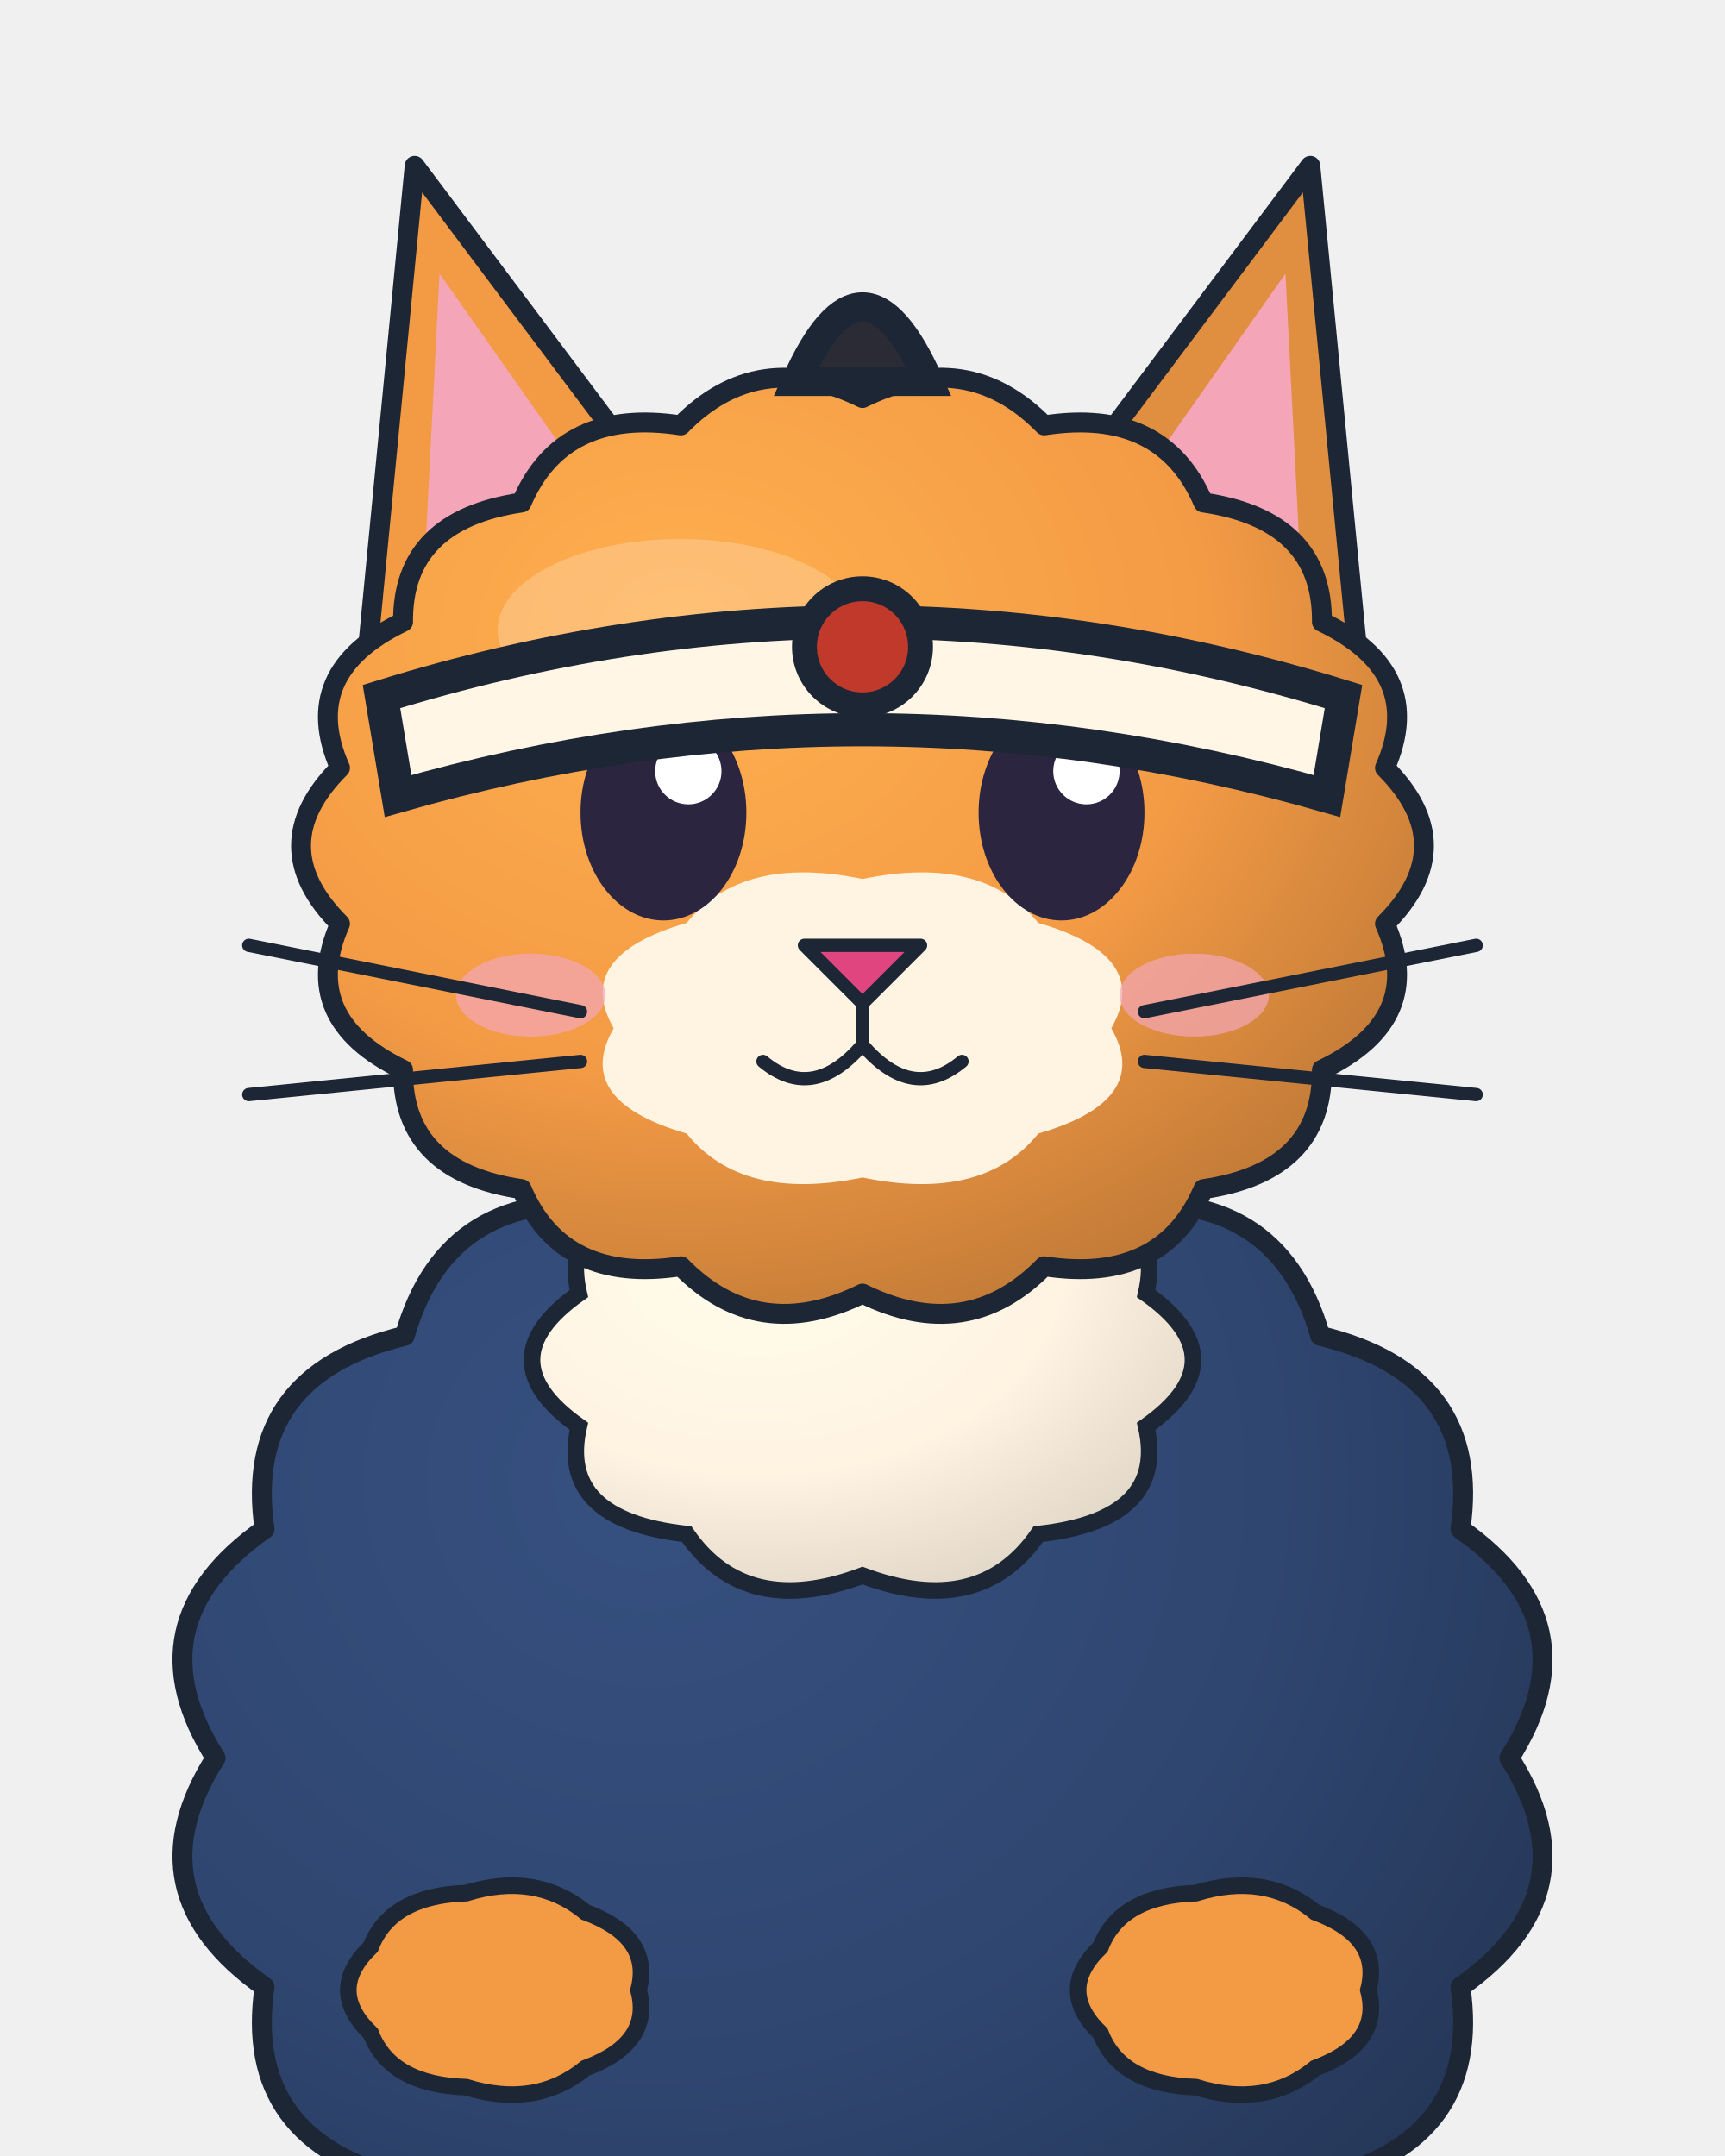
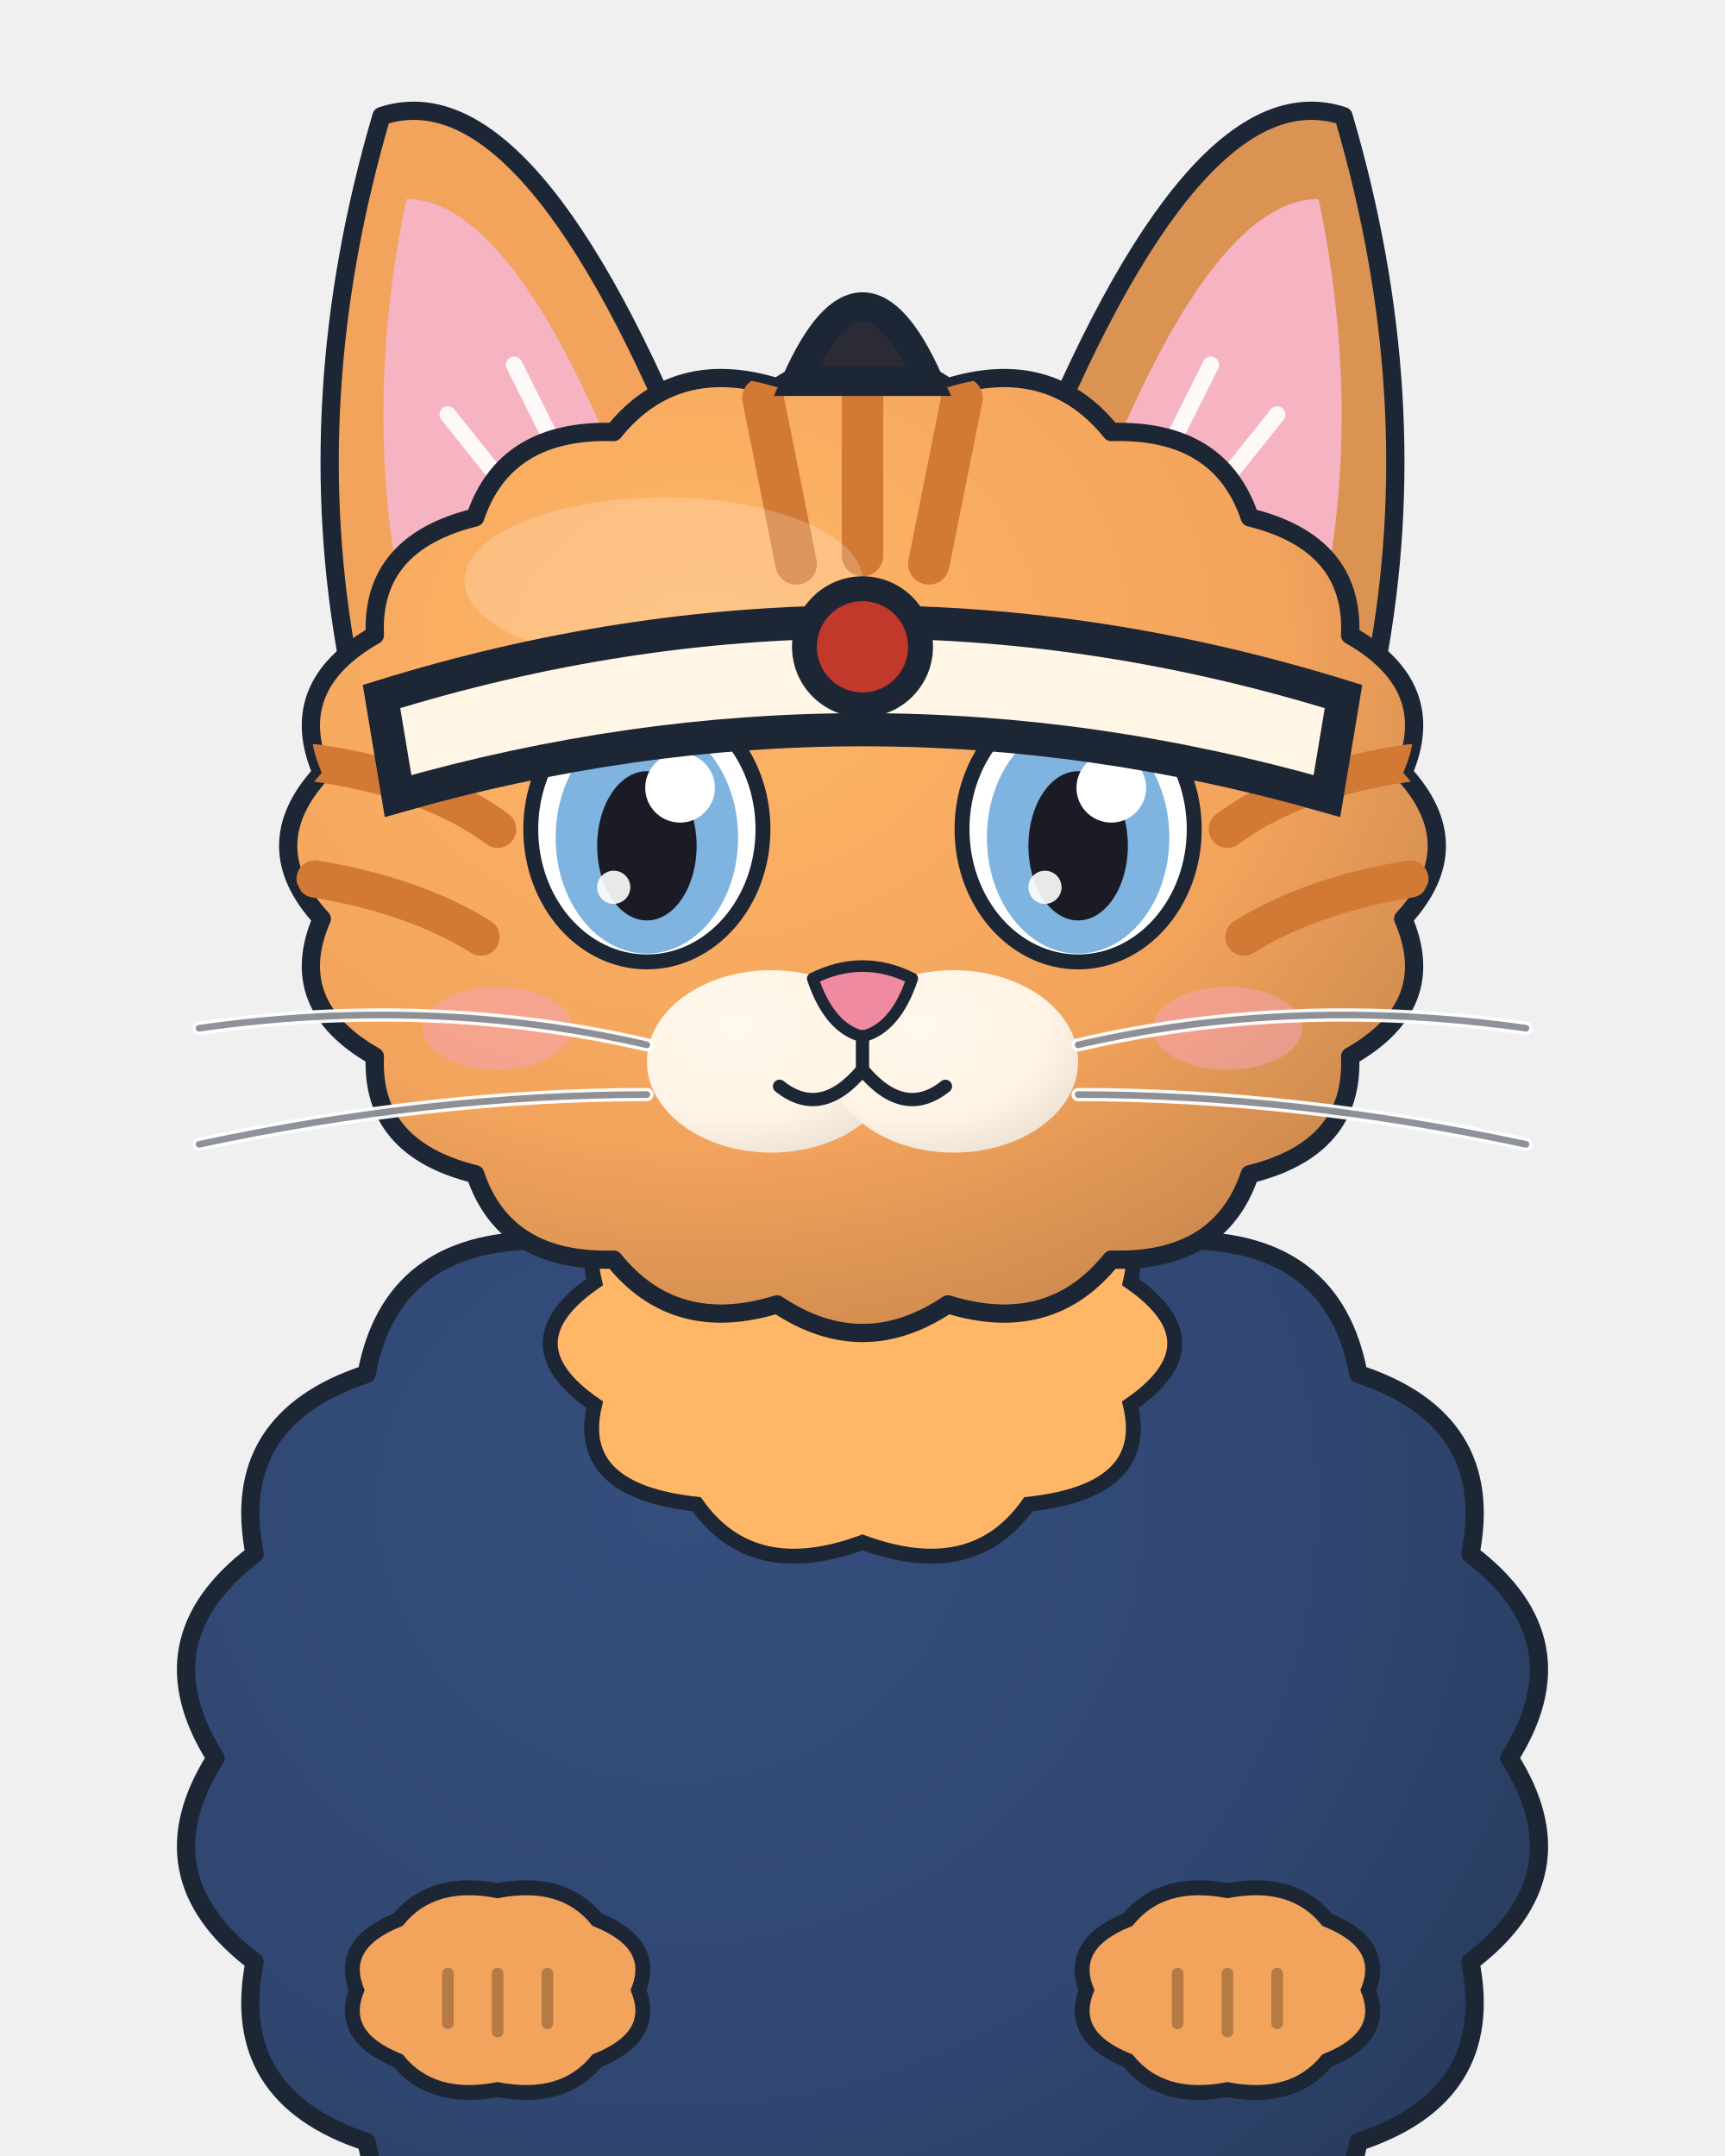
<svg xmlns="http://www.w3.org/2000/svg" viewBox="-104 -252 208 260">
  <defs>
-     <radialGradient id="osamuraiorange09030" cx=".34" cy=".28" r=".85">
-       <stop offset="0" stop-color="#365080" />
-       <stop offset=".55" stop-color="#2f4670" />
-       <stop offset="1" stop-color="#233453" />
+     <radialGradient id="osamuraiorange01549" cx=".36" cy=".30" r=".85">
+       <stop offset="0" stop-color="#354e7d" />
+       <stop offset=".6" stop-color="#2f4670" />
+       <stop offset="1" stop-color="#253757" />
    </radialGradient>
-     <radialGradient id="fsamuraiorange09030" cx=".34" cy=".28" r=".85">
-       <stop offset="0" stop-color="#ffb04f" />
-       <stop offset=".55" stop-color="#f39a45" />
-       <stop offset="1" stop-color="#b47233" />
+     <radialGradient id="fsamuraiorange01549" cx=".36" cy=".30" r=".85">
+       <stop offset="0" stop-color="#ffb767" />
+       <stop offset=".6" stop-color="#f2a35c" />
+       <stop offset="1" stop-color="#bd7f48" />
    </radialGradient>
-     <radialGradient id="bsamuraiorange09030" cx=".34" cy=".28" r=".85">
-       <stop offset="0" stop-color="#fffdeb" />
-       <stop offset=".55" stop-color="#fff3e2" />
-       <stop offset="1" stop-color="#dbd1c2" />
+     <radialGradient id="wsamuraiorange01549" cx=".36" cy=".30" r=".85">
+       <stop offset="0" stop-color="#fff9eb" />
+       <stop offset=".6" stop-color="#fff4e6" />
+       <stop offset="1" stop-color="#e6dccf" />
    </radialGradient>
+     <clipPath id="hsamuraiorange01549">
+       <path d="M65.2 -141.2 Q69.7 -130.8 58.8 -124.6 Q59.3 -113.5 46.7 -110.4 Q43.1 -99.7 30.0 -100.1 Q22.6 -90.9 10.3 -94.7 Q0.0 -87.8 -10.3 -94.7 Q-22.6 -90.9 -30.0 -100.1 Q-43.1 -99.7 -46.7 -110.4 Q-59.3 -113.5 -58.8 -124.6 Q-69.7 -130.8 -65.2 -141.2 Q-73.3 -150.0 -65.2 -158.8 Q-69.7 -169.2 -58.8 -175.4 Q-59.3 -186.5 -46.7 -189.6 Q-43.1 -200.3 -30.0 -199.9 Q-22.6 -209.1 -10.3 -205.3 Q-0.0 -212.2 10.3 -205.3 Q22.6 -209.1 30.0 -199.9 Q43.1 -200.3 46.7 -189.6 Q59.3 -186.5 58.8 -175.4 Q69.7 -169.2 65.2 -158.8 Q73.3 -150.0 65.2 -141.2Z" />
+     </clipPath>
  </defs>
-   <ellipse cx="6" cy="34" rx="78" ry="16" fill="#000" opacity=".16" />
-   <path d="M78.0 -40.0 Q88.3 -23.8 72.1 -12.4 Q74.8 6.2 55.2 10.9 Q50.0 29.1 29.8 26.5 Q17.6 41.5 0.0 32.0 Q-17.6 41.5 -29.8 26.5 Q-50.0 29.1 -55.2 10.9 Q-74.8 6.2 -72.1 -12.4 Q-88.3 -23.8 -78.0 -40.0 Q-88.3 -56.2 -72.1 -67.6 Q-74.8 -86.2 -55.2 -90.9 Q-50.0 -109.1 -29.8 -106.5 Q-17.6 -121.5 -0.0 -112.0 Q17.6 -121.5 29.8 -106.5 Q50.0 -109.1 55.2 -90.9 Q74.8 -86.2 72.1 -67.6 Q88.3 -56.2 78.0 -40.0Z" fill="url(#osamuraiorange09030)" stroke="#1d2635" stroke-width="2.4" stroke-linejoin="round" />
-   <path d="M34.2 -80.0 Q36.8 -68.7 21.2 -67.0 Q14.1 -56.7 0.0 -62.0 Q-14.1 -56.7 -21.2 -67.0 Q-36.8 -68.7 -34.2 -80.0 Q-45.5 -88.0 -34.2 -96.0 Q-36.8 -107.3 -21.2 -109.0 Q-14.1 -119.3 -0.0 -114.0 Q14.1 -119.3 21.2 -109.0 Q36.8 -107.3 34.2 -96.0 Q45.5 -88.0 34.2 -80.0Z" fill="url(#bsamuraiorange09030)" stroke="#1d2635" stroke-width="2" />
-   <path d="M-24 -192 L-54 -232 L-60 -170Z" fill="#f39a45" stroke="#1d2635" stroke-width="2.4" stroke-linejoin="round" />
-   <path d="M-32 -192 L-51 -219 L-53 -180Z" fill="#f4a6b8" />
-   <path d="M24 -192 L54 -232 L60 -170Z" fill="#e08e3f" stroke="#1d2635" stroke-width="2.4" stroke-linejoin="round" />
-   <path d="M32 -192 L51 -219 L53 -180Z" fill="#f4a6b8" />
-   <path d="M63.0 -140.6 Q68.1 -129.1 55.4 -123.0 Q55.5 -110.7 41.1 -108.6 Q36.2 -97.1 21.9 -99.3 Q12.6 -89.8 0.0 -96.0 Q-12.6 -89.8 -21.9 -99.3 Q-36.2 -97.1 -41.1 -108.6 Q-55.5 -110.7 -55.4 -123.0 Q-68.1 -129.1 -63.0 -140.6 Q-72.4 -150.0 -63.0 -159.4 Q-68.1 -170.9 -55.4 -177.0 Q-55.5 -189.3 -41.1 -191.4 Q-36.2 -202.9 -21.9 -200.7 Q-12.6 -210.2 -0.0 -204.0 Q12.6 -210.2 21.9 -200.7 Q36.2 -202.9 41.1 -191.4 Q55.5 -189.3 55.4 -177.0 Q68.1 -170.9 63.0 -159.4 Q72.4 -150.0 63.0 -140.6Z" fill="url(#fsamuraiorange09030)" stroke="#1d2635" stroke-width="2.4" stroke-linejoin="round" />
-   <ellipse cx="-22" cy="-176" rx="22" ry="11" fill="#fff" opacity=".22" />
-   <path d="M30.0 -128.0 Q35.0 -119.3 21.2 -115.3 Q14.5 -107.0 0.0 -110.0 Q-14.5 -107.0 -21.2 -115.3 Q-35.0 -119.3 -30.0 -128.0 Q-35.0 -136.7 -21.2 -140.7 Q-14.5 -149.0 -0.0 -146.0 Q14.5 -149.0 21.2 -140.7 Q35.0 -136.7 30.0 -128.0Z" fill="#fff3e2" />
-   <ellipse cx="-24" cy="-154" rx="10" ry="13" fill="#2b2540" />
-   <circle cx="-21" cy="-159" r="4" fill="#fff" />
-   <ellipse cx="-40" cy="-132" rx="9" ry="5" fill="#f4a6b8" opacity=".7" />
-   <path d="M-34 -130 L-74 -138 M-34 -124 L-74 -120" stroke="#1d2635" stroke-width="1.6" stroke-linecap="round" />
-   <ellipse cx="24" cy="-154" rx="10" ry="13" fill="#2b2540" />
-   <circle cx="27" cy="-159" r="4" fill="#fff" />
-   <ellipse cx="40" cy="-132" rx="9" ry="5" fill="#f4a6b8" opacity=".7" />
-   <path d="M34 -130 L74 -138 M34 -124 L74 -120" stroke="#1d2635" stroke-width="1.6" stroke-linecap="round" />
-   <path d="M-7 -138 H7 L0 -131Z" fill="#e0457f" stroke="#1d2635" stroke-width="1.6" stroke-linejoin="round" />
-   <path d="M0 -131 V-126 M0 -126 Q-6 -119 -12 -124 M0 -126 Q6 -119 12 -124" fill="none" stroke="#1d2635" stroke-width="1.6" stroke-linecap="round" />
+   <ellipse cx="6" cy="34" rx="78" ry="15" fill="#000" opacity=".15" />
+   <path d="M78.0 -40.0 Q87.0 -25.8 73.3 -15.4 Q76.5 0.8 59.8 6.3 Q56.8 22.4 39.0 22.4 Q30.2 36.6 13.5 30.9 Q0.0 41.5 -13.5 30.9 Q-30.2 36.6 -39.0 22.4 Q-56.8 22.4 -59.8 6.3 Q-76.5 0.8 -73.3 -15.4 Q-87.0 -25.8 -78.0 -40.0 Q-87.0 -54.2 -73.3 -64.6 Q-76.5 -80.8 -59.8 -86.3 Q-56.8 -102.4 -39.0 -102.4 Q-30.2 -116.6 -13.5 -110.9 Q-0.0 -121.5 13.5 -110.9 Q30.2 -116.6 39.0 -102.4 Q56.8 -102.4 59.8 -86.3 Q76.5 -80.8 73.3 -64.6 Q87.0 -54.2 78.0 -40.0Z" fill="url(#osamuraiorange01549)" stroke="#1d2635" stroke-width="2.2" stroke-linejoin="round" />
+   <path d="M32.3 -82.6 Q34.8 -72.2 20.0 -70.6 Q13.3 -61.1 0.0 -66.0 Q-13.3 -61.1 -20.0 -70.6 Q-34.8 -72.2 -32.3 -82.6 Q-43.0 -90.0 -32.3 -97.4 Q-34.8 -107.8 -20.0 -109.4 Q-13.3 -118.9 -0.0 -114.0 Q13.3 -118.9 20.0 -109.4 Q34.8 -107.8 32.3 -97.4 Q43.0 -90.0 32.3 -82.6Z" fill="#ffb767" stroke="#1d2635" stroke-width="1.8" />
+   <path d="M-20 -194 Q-40 -244 -58 -238 Q-68 -204 -62 -172Z" fill="#f2a35c" stroke="#1d2635" stroke-width="2.2" stroke-linejoin="round" />
+   <path d="M-28 -192 Q-42 -228 -55 -228 Q-60 -204 -56 -182Z" fill="#f6b3c2" />
+   <path d="M-36 -196 l-6 -12 M-42 -192 l-8 -10" stroke="#fff" stroke-width="2" stroke-linecap="round" opacity=".9" />
+   <path d="M20 -194 Q40 -244 58 -238 Q68 -204 62 -172Z" fill="#da9353" stroke="#1d2635" stroke-width="2.2" stroke-linejoin="round" />
+   <path d="M28 -192 Q42 -228 55 -228 Q60 -204 56 -182Z" fill="#f6b3c2" />
+   <path d="M36 -196 l6 -12 M42 -192 l8 -10" stroke="#fff" stroke-width="2" stroke-linecap="round" opacity=".9" />
+   <path d="M65.2 -141.2 Q69.7 -130.8 58.8 -124.6 Q59.3 -113.5 46.7 -110.4 Q43.1 -99.7 30.0 -100.1 Q22.6 -90.9 10.3 -94.7 Q0.0 -87.8 -10.3 -94.7 Q-22.6 -90.9 -30.0 -100.1 Q-43.1 -99.7 -46.7 -110.4 Q-59.3 -113.5 -58.8 -124.6 Q-69.7 -130.8 -65.2 -141.2 Q-73.3 -150.0 -65.2 -158.8 Q-69.7 -169.2 -58.8 -175.4 Q-59.3 -186.5 -46.7 -189.6 Q-43.1 -200.3 -30.0 -199.9 Q-22.6 -209.1 -10.3 -205.3 Q-0.0 -212.2 10.3 -205.3 Q22.6 -209.1 30.0 -199.9 Q43.1 -200.3 46.7 -189.6 Q59.3 -186.5 58.8 -175.4 Q69.7 -169.2 65.2 -158.8 Q73.3 -150.0 65.2 -141.2Z" fill="url(#fsamuraiorange01549)" stroke="#1d2635" stroke-width="2.2" stroke-linejoin="round" />
+   <g clip-path="url(#hsamuraiorange01549)">
+     <path d="M-12 -204 l4 20 M0 -207 v22 M12 -204 l-4 20" stroke="#d27a35" stroke-width="5" stroke-linecap="round" />
+     <path d="M-66 -160 q14 2 22 8 M-66 -146 q12 2 20 7" stroke="#d27a35" stroke-width="4.5" stroke-linecap="round" fill="none" />
+     <path d="M66 -160 q-14 2 -22 8 M66 -146 q-12 2 -20 7" stroke="#d27a35" stroke-width="4.5" stroke-linecap="round" fill="none" />
+   </g>
+   <ellipse cx="-24" cy="-182" rx="24" ry="10" fill="#fff" opacity=".2" />
+   <ellipse cx="-11" cy="-124" rx="15" ry="11" fill="url(#wsamuraiorange01549)" />
+   <ellipse cx="11" cy="-124" rx="15" ry="11" fill="url(#wsamuraiorange01549)" />
+   <ellipse cx="-26" cy="-152" rx="14" ry="16" fill="#fff" stroke="#1d2635" stroke-width="1.8" />
+   <ellipse cx="-26" cy="-151" rx="11" ry="14" fill="#7fb4e0" />
+   <ellipse cx="-26" cy="-150" rx="6" ry="9" fill="#1b1b26" />
+   <circle cx="-22" cy="-157" r="4.2" fill="#fff" />
+   <circle cx="-30" cy="-145" r="2" fill="#fff" opacity=".9" />
+   <ellipse cx="-44" cy="-128" rx="9" ry="5" fill="#f6a3b6" opacity=".55" />
+   <path d="M-26 -126 Q-52 -132 -80 -128 M-26 -120 Q-52 -120 -80 -114" fill="none" stroke="#fff" stroke-width="1.6" stroke-linecap="round" opacity=".95" />
+   <path d="M-26 -126 Q-52 -132 -80 -128 M-26 -120 Q-52 -120 -80 -114" fill="none" stroke="#1d2635" stroke-width=".8" stroke-linecap="round" opacity=".5" />
+   <ellipse cx="26" cy="-152" rx="14" ry="16" fill="#fff" stroke="#1d2635" stroke-width="1.8" />
+   <ellipse cx="26" cy="-151" rx="11" ry="14" fill="#7fb4e0" />
+   <ellipse cx="26" cy="-150" rx="6" ry="9" fill="#1b1b26" />
+   <circle cx="30" cy="-157" r="4.2" fill="#fff" />
+   <circle cx="22" cy="-145" r="2" fill="#fff" opacity=".9" />
+   <ellipse cx="44" cy="-128" rx="9" ry="5" fill="#f6a3b6" opacity=".55" />
+   <path d="M26 -126 Q52 -132 80 -128 M26 -120 Q52 -120 80 -114" fill="none" stroke="#fff" stroke-width="1.6" stroke-linecap="round" opacity=".95" />
+   <path d="M26 -126 Q52 -132 80 -128 M26 -120 Q52 -120 80 -114" fill="none" stroke="#1d2635" stroke-width=".8" stroke-linecap="round" opacity=".5" />
+   <path d="M-6 -134 Q0 -137 6 -134 Q4 -128 0 -127 Q-4 -128 -6 -134Z" fill="#ef8aa0" stroke="#1d2635" stroke-width="1.4" stroke-linejoin="round" />
+   <path d="M0 -127 V-123 M0 -123 Q-5 -117 -10 -121 M0 -123 Q5 -117 10 -121" fill="none" stroke="#1d2635" stroke-width="1.6" stroke-linecap="round" />
  <path d="M-58 -168 Q0 -186 58 -168 L56 -156 Q0 -172 -56 -156Z" fill="#fff6e5" stroke="#1d2635" stroke-width="4" />
  <circle cx="0" cy="-174" r="7" fill="#c0392b" stroke="#1d2635" stroke-width="3" />
  <path d="M-8 -206 Q0 -224 8 -206Z" fill="#2b2b36" stroke="#1d2635" stroke-width="3.5" />
-   <path d="M-27.0 -12.0 Q-25.3 -5.6 -33.4 -2.6 Q-39.4 2.3 -47.8 -0.3 Q-56.9 -0.6 -59.3 -6.8 Q-64.7 -12.0 -59.3 -17.2 Q-56.9 -23.4 -47.8 -23.7 Q-39.4 -26.3 -33.4 -21.4 Q-25.3 -18.4 -27.0 -12.0Z" fill="#f39a45" stroke="#1d2635" stroke-width="2" />
-   <path d="M61.0 -12.0 Q62.7 -5.6 54.6 -2.6 Q48.6 2.3 40.2 -0.3 Q31.1 -0.6 28.7 -6.8 Q23.3 -12.0 28.7 -17.2 Q31.1 -23.4 40.2 -23.7 Q48.6 -26.3 54.6 -21.4 Q62.7 -18.4 61.0 -12.0Z" fill="#f39a45" stroke="#1d2635" stroke-width="2" />
+   <path d="M-27.0 -12.0 Q-24.8 -6.4 -32.0 -3.5 Q-36.1 1.5 -44.0 0.0 Q-51.9 1.5 -56.0 -3.5 Q-63.2 -6.4 -61.0 -12.0 Q-63.2 -17.6 -56.0 -20.5 Q-51.9 -25.5 -44.0 -24.0 Q-36.1 -25.5 -32.0 -20.5 Q-24.8 -17.6 -27.0 -12.0Z" fill="#f2a35c" stroke="#1d2635" stroke-width="1.8" />
+   <path d="M-50 -8 v-6 M-44 -7 v-7 M-38 -8 v-6" stroke="#b67a45" stroke-width="1.4" stroke-linecap="round" />
+   <path d="M61.0 -12.0 Q63.2 -6.4 56.0 -3.5 Q51.9 1.5 44.0 0.0 Q36.1 1.5 32.0 -3.5 Q24.8 -6.4 27.0 -12.0 Q24.8 -17.6 32.0 -20.5 Q36.1 -25.5 44.0 -24.0 Q51.9 -25.5 56.0 -20.5 Q63.2 -17.6 61.0 -12.0Z" fill="#f2a35c" stroke="#1d2635" stroke-width="1.8" />
+   <path d="M38 -8 v-6 M44 -7 v-7 M50 -8 v-6" stroke="#b67a45" stroke-width="1.4" stroke-linecap="round" />
</svg>
